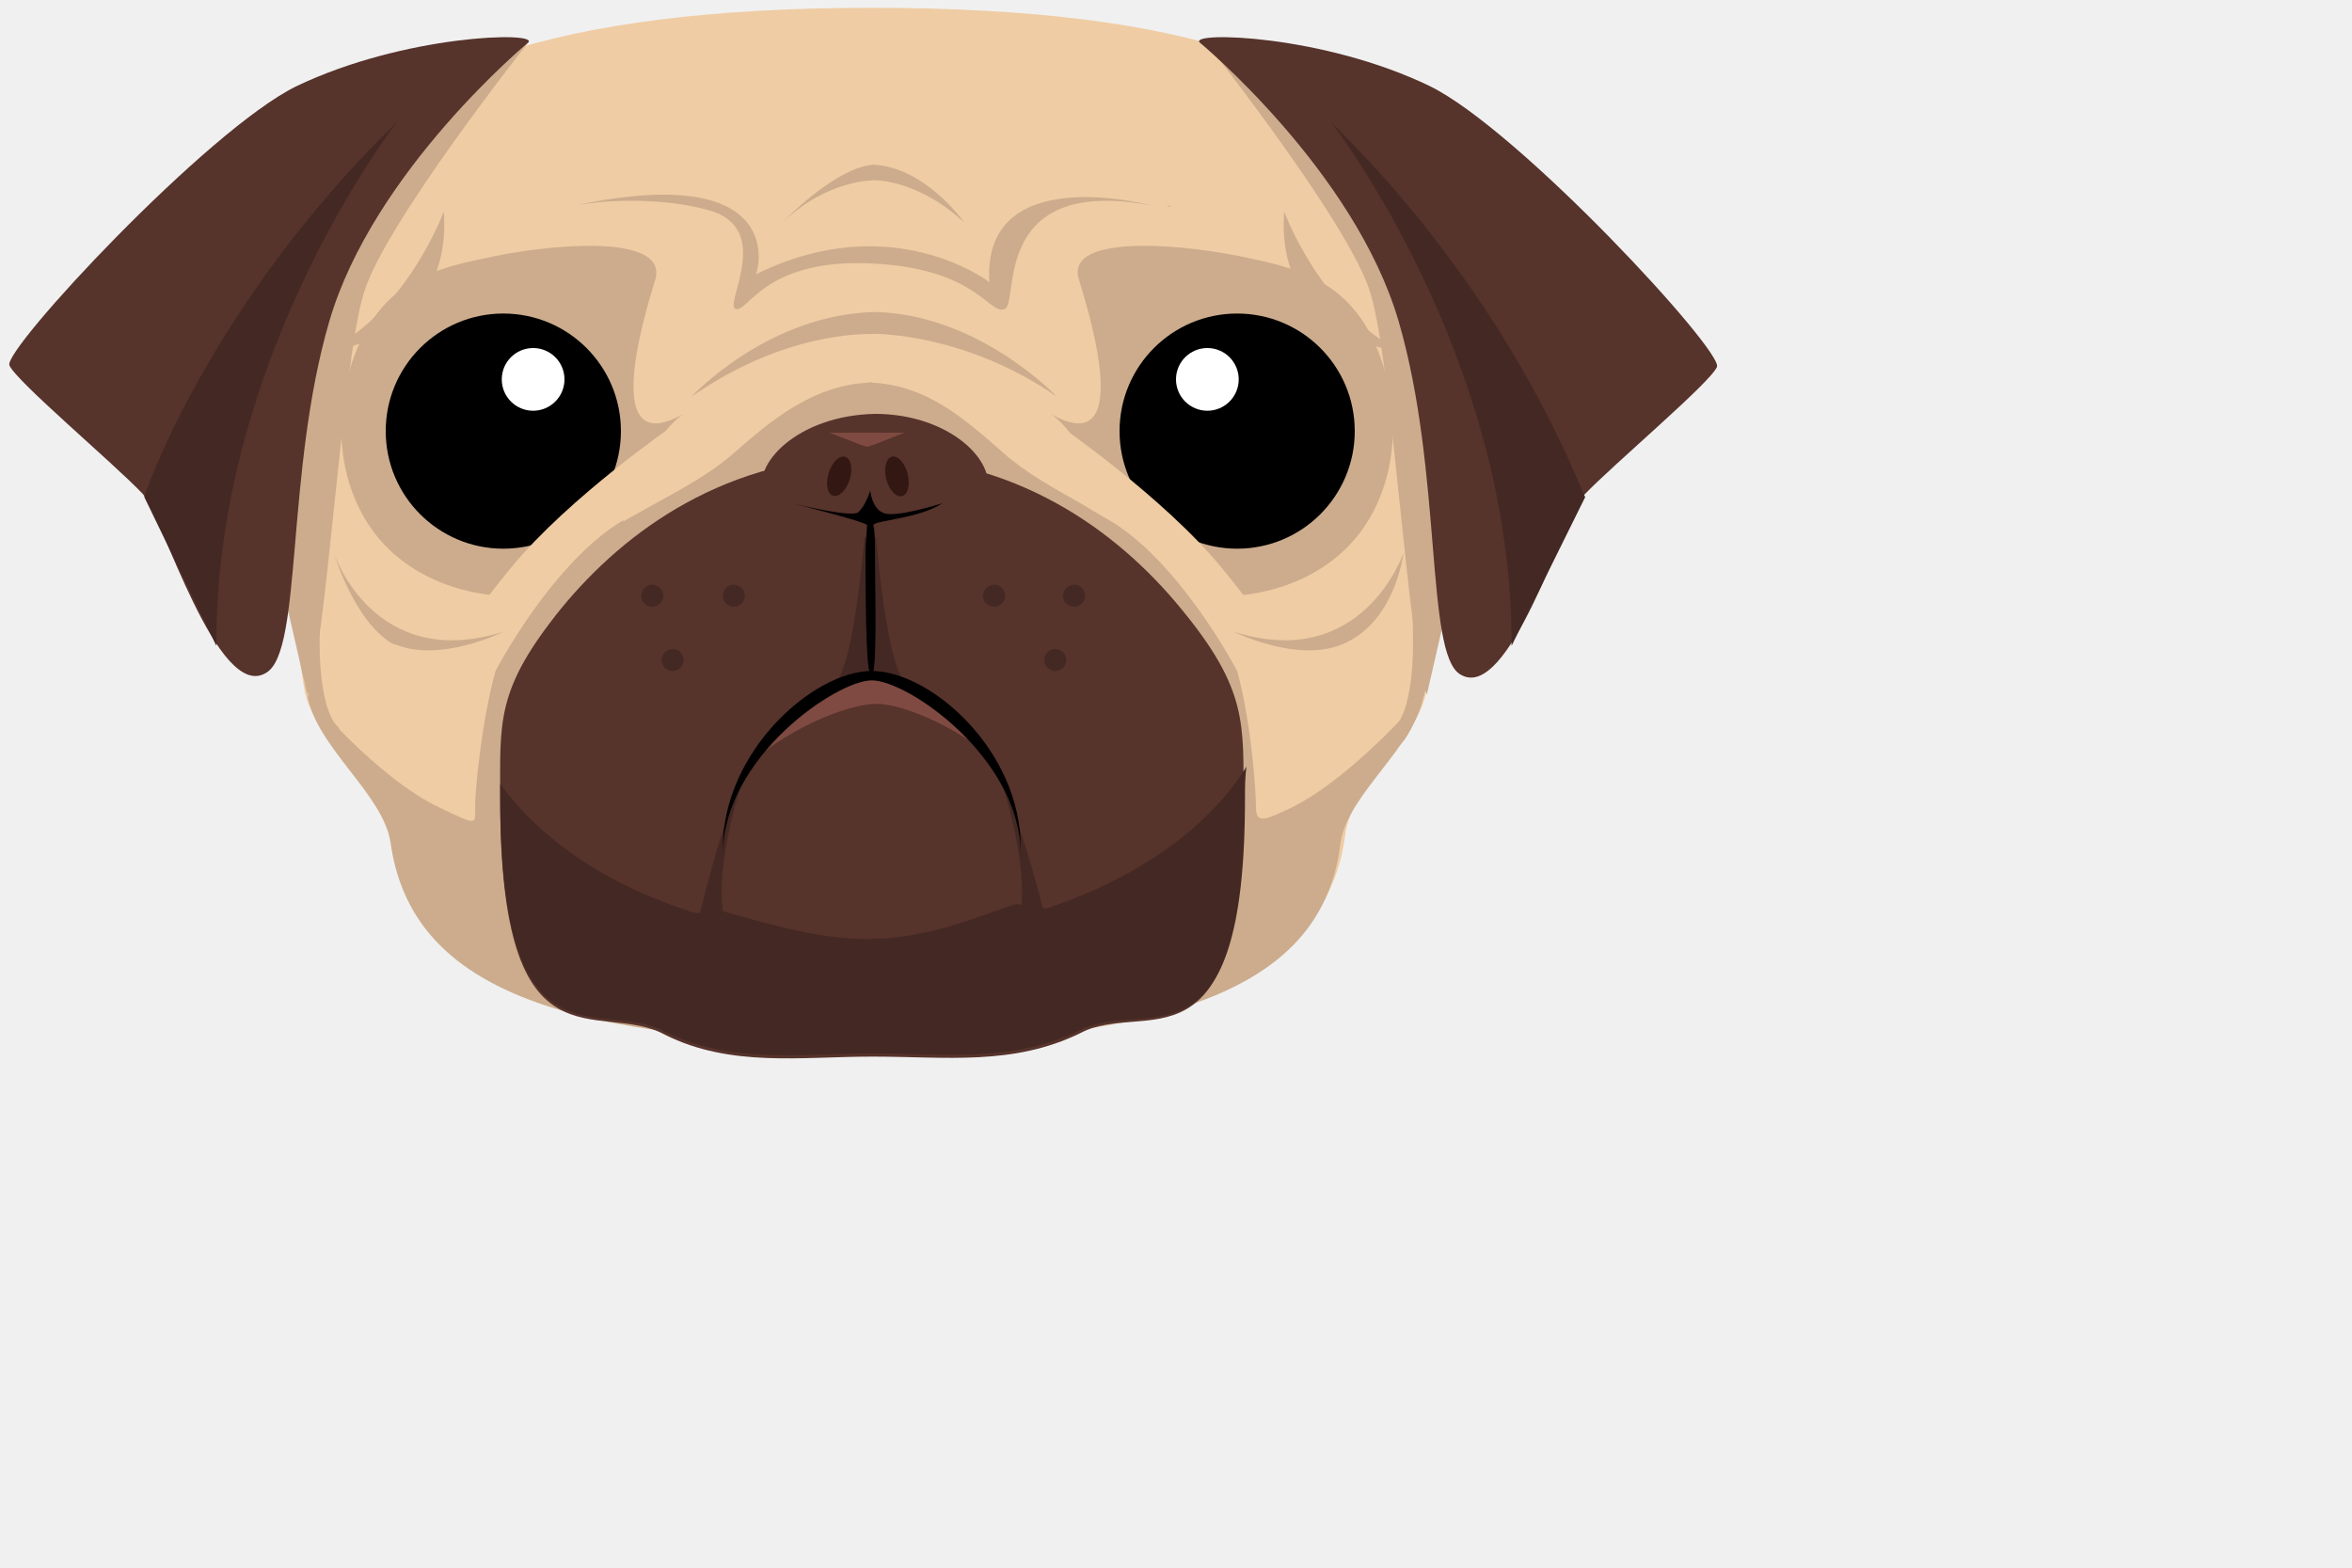
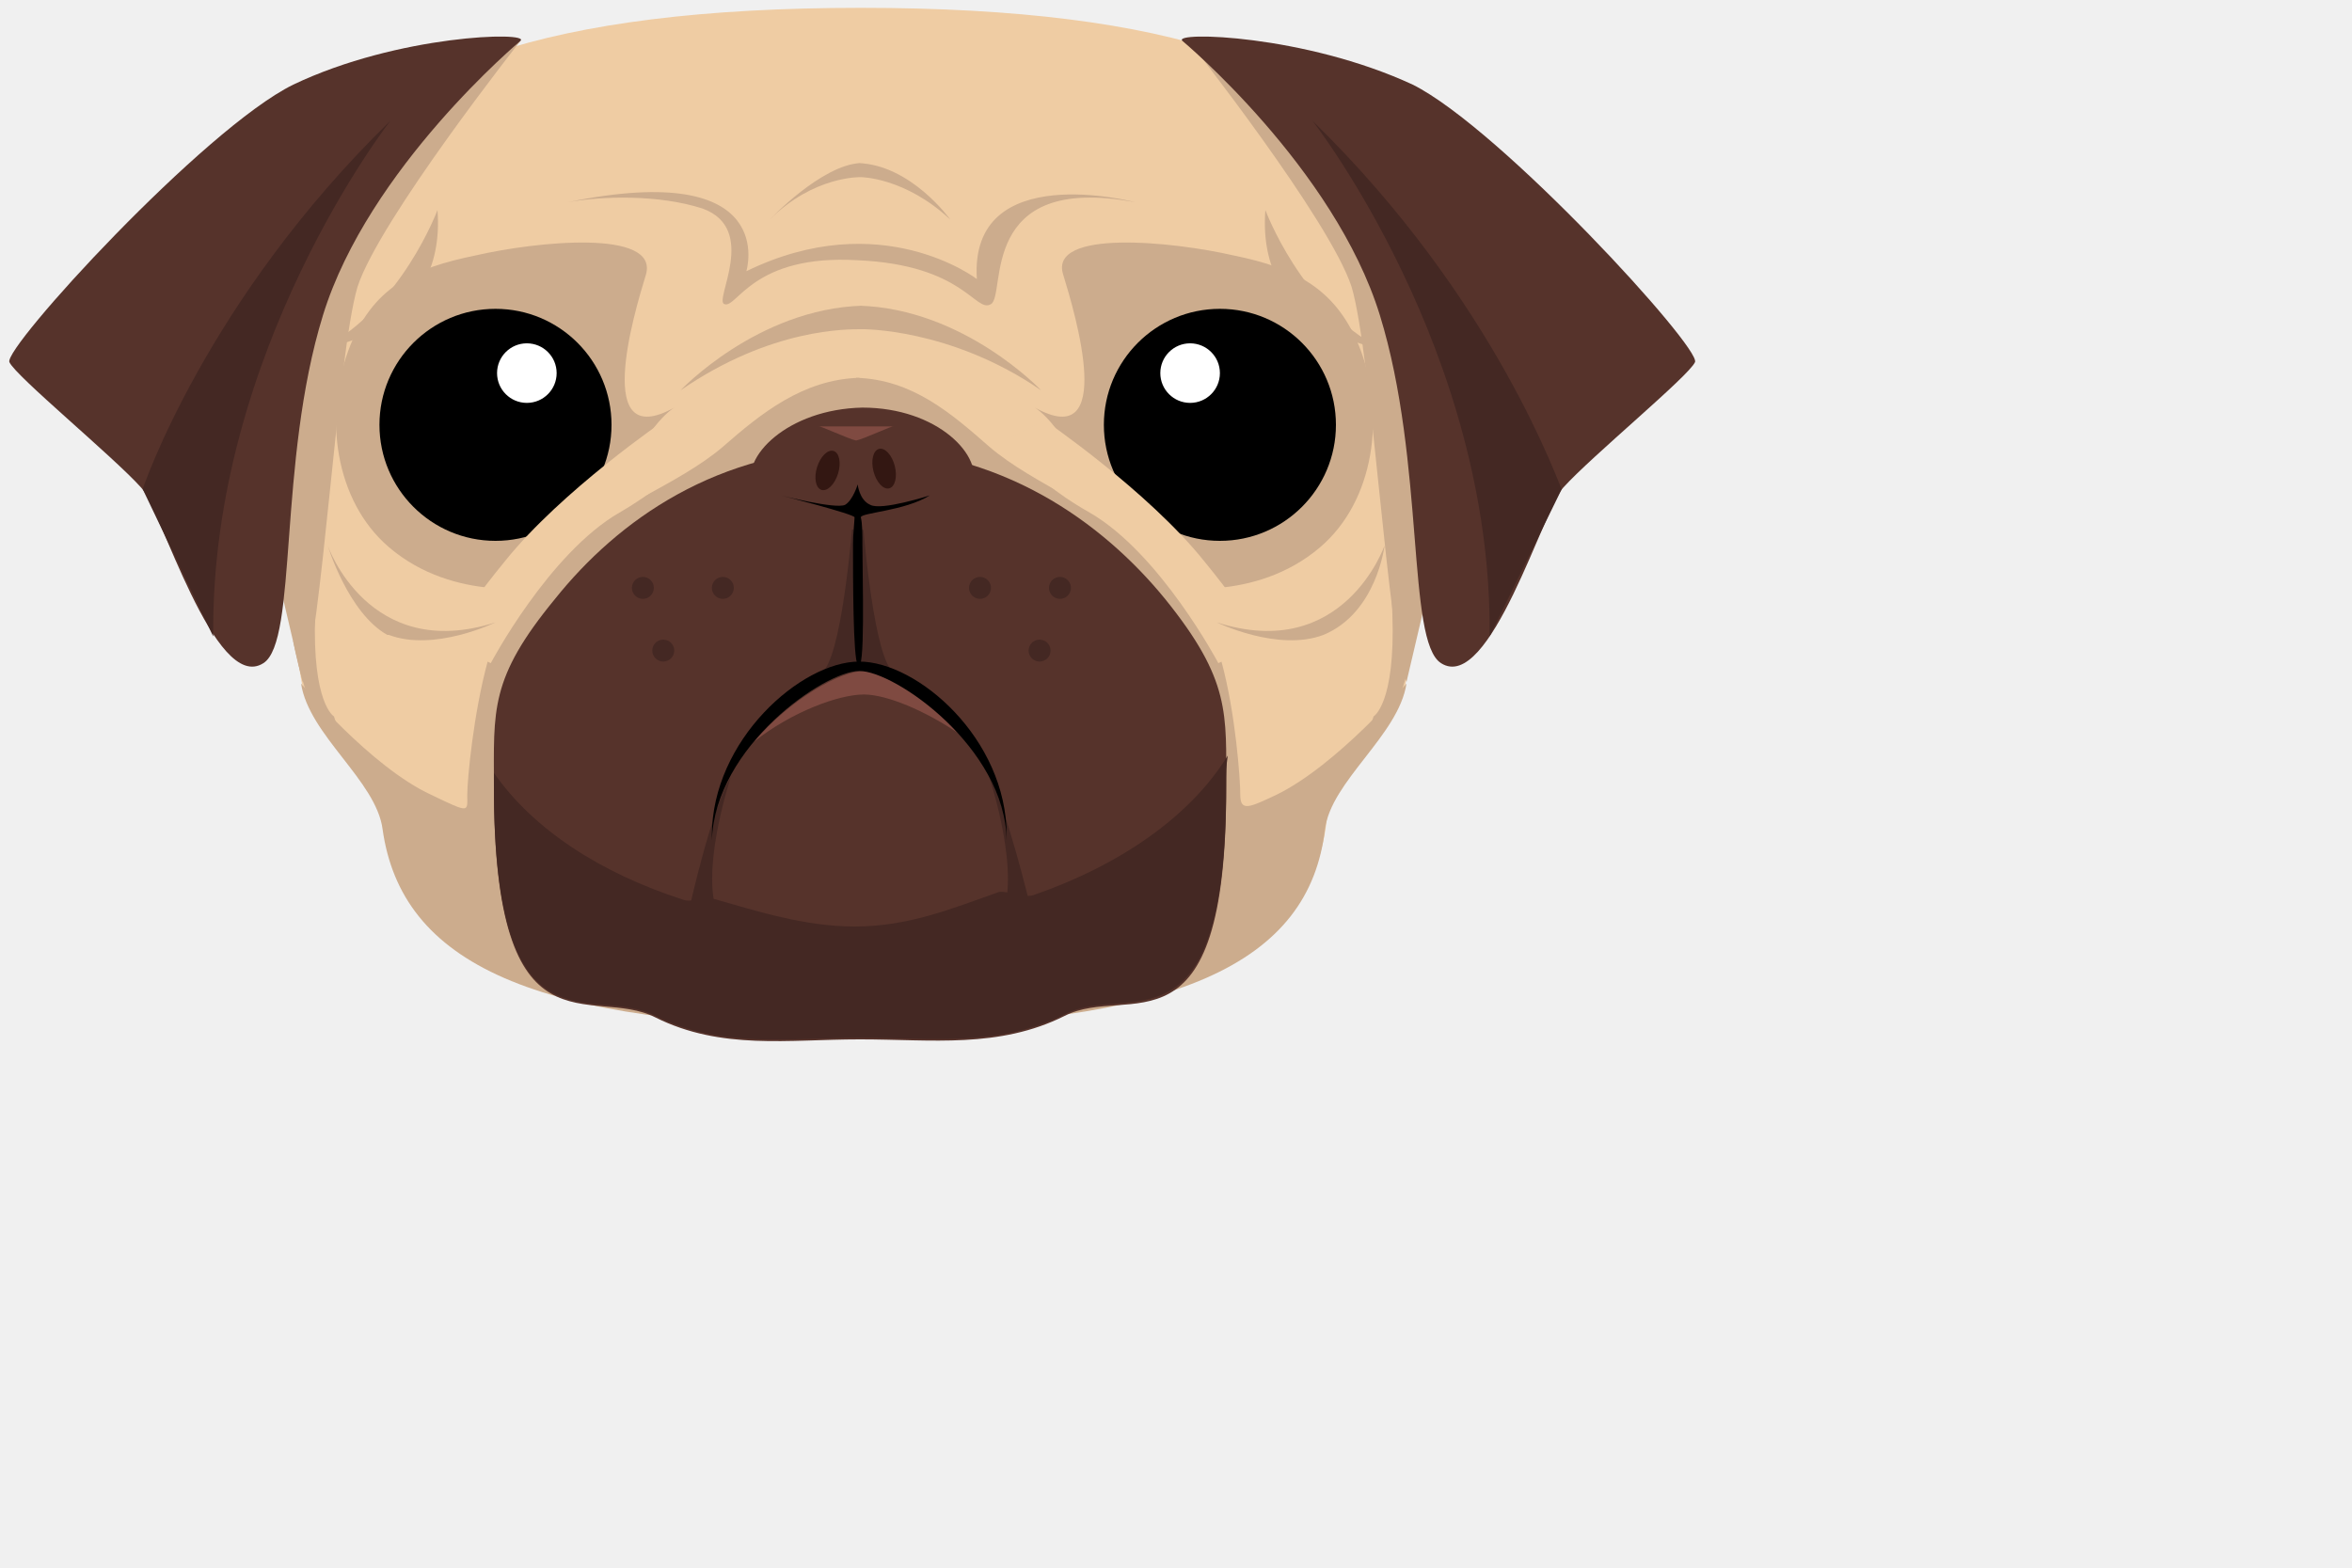
<svg xmlns="http://www.w3.org/2000/svg" version="1.1" id="logos" x="0px" y="0px" viewBox="0 0 150 100" enable-background="new 0 0 150 100" xml:space="preserve">
  <g id="modernizr">
</g>
  <g>
-     <path fill="#EFCCA3" d="M91.7,21.4c-0.2-3.7,0.3-7.1-1.4-9.9c-4.1-7-14.3-11-34.7-11v0.6h-0.4h0.4V0.5c-20.4,0-31.1,4.1-35.2,11.1   c-1.6,2.9-1.4,6.1-1.7,9.9c-0.2,3-1.5,6.1-0.9,9.5c0.7,4.4,0.9,8.8,1.6,12.9c0.5,3.3,5.1,6.1,5.5,9.3c1.2,8.7,10.2,12.7,30.6,12.7   v0.7h-0.5h0.1h0.5v-0.7c20.4,0,29.1-4,30.2-12.7c0.4-3.2,4.7-5.9,5.2-9.3c0.7-4.1,0.9-8.5,1.6-12.9C93.3,27.6,91.9,24.3,91.7,21.4z   " />
-     <path fill="#CCAC8D" d="M55.4,24.4c3.7,0.1,6.2,2.4,8.6,4.5c2.8,2.5,7.6,4.2,9.5,6.3c2,2.1,4.5,4.2,5.4,7.6   c0.9,3.3,1.2,7.6,1.2,8.7c0,1.1,0.6,0.8,2.3,0c4-2,8.4-7.2,8.4-7.2c-0.5,3.3-4.8,6.3-5.3,9.4c-1,8.7-9.4,12.8-30.3,12.8h-0.1l0,0   h0.5" />
-     <path fill="#CCAC8D" d="M68.8,17.8c0.8,2.6,3.5,11.6-1.8,8.6c0,0,2.2,1.3,3.6,6.1c1.4,4.8,4.9,5.4,4.9,5.4s5.7,1.1,9.9-2.5   c3.6-3.1,4.2-8.5,2.6-12.7c-1.5-4.1-4.2-5.4-8.2-6.2C75.9,15.6,67.9,14.8,68.8,17.8z" />
+     <path fill="#EFCCA3" d="M90.5,21.1c-0.2-3.7,0.3-7-1.3-9.7C85.1,4.5,75,0.5,54.9,0.5V1h-0.4h0.4V0.5c-20.1,0-30.7,4-34.7,11   c-1.6,2.8-1.4,6-1.7,9.7c-0.2,2.9-1.5,6-0.9,9.4c0.7,4.4,0.9,8.7,1.6,12.7c0.5,3.3,5,6,5.4,9.1c1.2,8.5,10.1,12.5,30.2,12.5v0.7   h-0.5h0.1h0.5v-0.7c20.1,0,28.7-3.9,29.7-12.5c0.4-3.2,4.6-5.9,5.1-9.1c0.7-4,0.9-8.4,1.6-12.7C92,27.2,90.6,24,90.5,21.1z" />
+     <path fill="#CCAC8D" d="M54.6,24.1c3.6,0.1,6.1,2.3,8.5,4.4c2.8,2.4,7.5,4.1,9.4,6.2c1.9,2.1,4.4,4.2,5.4,7.5   c0.9,3.3,1.2,7.5,1.2,8.5c0,1.1,0.6,0.8,2.3,0c3.9-1.9,8.3-7.1,8.3-7.1c-0.5,3.3-4.8,6.2-5.2,9.3c-1,8.5-9.3,12.6-29.8,12.6h-0.1   l0,0h0.5" />
+     <path fill="#CCAC8D" d="M67.8,17.5c0.8,2.6,3.4,11.4-1.8,8.5c0,0,2.2,1.3,3.5,6c1.4,4.8,4.9,5.4,4.9,5.4s5.6,1.1,9.8-2.5   c3.5-3,4.1-8.4,2.6-12.5c-1.5-4-4.2-5.3-8.1-6.1C74.8,15.4,66.9,14.6,67.8,17.5z" />
    <g>
-       <circle cx="78.9" cy="27.5" r="7.5" />
-       <circle fill="#FFFFFF" cx="77" cy="24.2" r="2" />
+       <circle cx="77.8" cy="27.1" r="7.4" />
+       <circle fill="#FFFFFF" cx="75.9" cy="23.8" r="1.9" />
    </g>
-     <path fill="#EFCCA3" d="M67.5,27.1c0,0,6.7,4.6,10.4,9.1c3.7,4.5,3.6,5.4,3.6,5.4l-2.6,1.2c0,0-3.7-7.1-8.3-9.7   c-4.7-2.6-5.2-4.8-5.2-4.8L67.5,27.1z" />
-     <path fill="#CCAC8D" d="M55.6,24.4c-3.7,0.1-6.4,2.4-8.8,4.5c-2.8,2.5-7.7,4.2-9.7,6.3c-2,2.1-4.6,4.2-5.5,7.6   c-0.9,3.3-1.3,7.6-1.3,8.7c0,1.1,0.2,1.2-2.3,0c-4-1.9-8.4-7.2-8.4-7.2c0.5,3.3,4.8,6.3,5.3,9.4c1.2,8.7,9.6,12.8,30.4,12.8h0.1   l0,0h0.3" />
-     <path fill="#56332B" d="M75.3,38.8c-4.1-5-10.6-9.7-19.7-9.7h-0.1l0,0c-9.1,0-15.6,4.7-19.7,9.7c-4.2,5.2-3.9,7.2-3.9,12.2   c0,17.8,6.3,12.7,10.5,15c4.2,2.1,8.7,1.4,13.2,1.4l0,0h0.1c4.6,0,8.9,0.6,13.2-1.5C73,63.7,79.3,69,79.3,51.1   C79.3,46.2,79.6,44,75.3,38.8z" />
-     <path fill="#442823" d="M55.2,33.5c0,0-0.6,8.2-1.8,9.9l2.2-0.5L55.2,33.5z" />
-     <path fill="#442823" d="M55.8,33.5c0,0,0.6,8.2,1.8,9.9l-2.2-0.5L55.8,33.5z" />
-     <path fill="#56332B" d="M48.7,31.6c-0.8-2,2.2-5.1,7.1-5.2c4.8,0,7.9,3.1,7.1,5.2c-0.8,2-3.9,2.6-7.1,2.7   C52.7,34.2,49.5,33.6,48.7,31.6z" />
-     <path d="M55.7,33.5c0-0.3,2.9-0.4,4.4-1.4c0,0-3.1,1-3.8,0.6c-0.7-0.3-0.8-1.4-0.8-1.4s-0.3,1-0.8,1.4c-0.6,0.3-4.2-0.6-4.2-0.6   s4.8,1.2,4.8,1.4s-0.1,1.1-0.1,1.7c0,2.1,0,7.4,0.3,7.8c0.5,0.8,0.3-5.7,0.3-7.8C55.8,34.5,55.8,33.9,55.7,33.5z" />
-     <path fill="#7F4A41" d="M55.9,44.9c1.4,0,4,1,6.3,2.6c-2.2-2.5-4.8-4.2-6.3-4.2c-1.5,0-4.8,1.9-7.1,4.6   C51.2,46.1,54.3,44.9,55.9,44.9z" />
-     <path fill="#442823" d="M55.3,59.9c-3.2,0-6.4-1-9.3-1.8c-0.6-0.2-1.2,0.3-1.8,0.1c-5.4-1.7-9.7-4.6-12.3-8.2c0,0.3,0,0.6,0,0.8   c0,17.8,6.3,12.8,10.5,15c4.2,2.1,8.7,1.4,13.2,1.4l0,0h0.1c4.6,0,8.9,0.6,13.2-1.5c4.2-2.1,10.5,3.1,10.5-14.8c0-0.7,0-1.4,0.1-2   c-2.5,4-7,7.1-12.6,9c-0.5,0.2-1.7-0.3-2.2-0.2C61.5,58.8,58.8,59.9,55.3,59.9z" />
-     <path fill="#442823" d="M47.2,50.3c0,0-2.1,6.4-0.7,9.2l-2-0.8C44.6,58.7,46,52.2,47.2,50.3z" />
-     <path fill="#442823" d="M64,50.3c0,0,2.1,6.4,0.7,9.2l2-0.8C66.7,58.7,65.1,52.2,64,50.3z" />
-     <path fill="#CCAC8D" d="M41.8,17.8c-0.8,2.6-3.5,11.6,1.8,8.6c0,0-2.2,1.3-3.6,6.1s-4.9,5.4-4.9,5.4s-5.7,1.1-9.9-2.5   c-3.6-3.1-4.2-8.5-2.6-12.7s4.2-5.4,8.2-6.2C34.7,15.6,42.6,14.8,41.8,17.8z" />
-     <path d="M55.6,43.4c2.3,0,9.4,4.9,9.5,11c0-0.1,0-0.2,0-0.3c0-6.3-5.8-11.3-9.5-11.3c-3.7,0-9.5,5.1-9.5,11.3c0,0.1,0,0.2,0,0.3   C46.2,48.3,53.3,43.4,55.6,43.4z" />
+     <path fill="#EFCCA3" d="M66.6,26.8c0,0,6.6,4.5,10.2,9c3.6,4.4,3.5,5.3,3.5,5.3l-2.6,1.2c0,0-3.7-7-8.2-9.6   c-4.6-2.6-5.1-4.8-5.1-4.8L66.6,26.8z" />
+     <path fill="#CCAC8D" d="M54.8,24.1c-3.6,0.1-6.3,2.3-8.7,4.4c-2.8,2.4-7.6,4.1-9.6,6.2c-1.9,2.1-4.5,4.2-5.4,7.5   c-0.9,3.3-1.3,7.5-1.3,8.5c0,1.1,0.2,1.2-2.3,0c-3.9-1.8-8.3-7.1-8.3-7.1c0.5,3.3,4.8,6.2,5.2,9.3c1.2,8.5,9.5,12.6,30,12.6h0.1   l0,0h0.3" />
+     <path fill="#56332B" d="M74.3,38.2c-4-4.9-10.5-9.6-19.4-9.6h-0.1l0,0c-9,0-15.4,4.6-19.4,9.6c-4.2,5.1-3.9,7.1-3.9,12   c0,17.6,6.2,12.6,10.3,14.7c4.2,2.1,8.5,1.4,13,1.4l0,0h0.1c4.5,0,8.8,0.6,13-1.5c4.1-2.1,10.3,3.1,10.3-14.5   C78.2,45.5,78.5,43.4,74.3,38.2z" />
+     <path fill="#442823" d="M54.4,33c0,0-0.6,8.1-1.8,9.7l2.2-0.5L54.4,33z" />
+     <path fill="#442823" d="M55,33c0,0,0.6,8.1,1.8,9.7l-2.2-0.5L55,33z" />
+     <path fill="#56332B" d="M48,31.1c-0.8-1.9,2.2-5,7-5.1c4.8,0,7.8,3.1,7,5.1s-3.9,2.6-7,2.7C51.9,33.7,48.8,33.1,48,31.1z" />
+     <path d="M54.9,33c0-0.3,2.8-0.4,4.4-1.4c0,0-3.1,1-3.8,0.6c-0.7-0.3-0.8-1.3-0.8-1.3s-0.3,1-0.8,1.3c-0.6,0.3-4.1-0.6-4.1-0.6   s4.7,1.2,4.7,1.4s-0.1,1.1-0.1,1.7c0,2.1,0,7.3,0.3,7.7c0.5,0.8,0.3-5.6,0.3-7.7C55,34.1,55,33.4,54.9,33z" />
+     <path fill="#7F4A41" d="M55.1,44.3c1.4,0,3.9,1,6.2,2.6c-2.2-2.4-4.8-4.1-6.2-4.1c-1.5,0-4.7,1.8-7,4.5   C50.5,45.4,53.5,44.3,55.1,44.3z" />
+     <path fill="#442823" d="M54.5,59.1c-3.2,0-6.3-1-9.1-1.8c-0.6-0.2-1.2,0.3-1.8,0.1c-5.3-1.7-9.6-4.5-12.1-8.1c0,0.3,0,0.6,0,0.8   c0,17.6,6.2,12.6,10.3,14.7c4.2,2.1,8.5,1.4,13,1.4l0,0h0.1c4.5,0,8.8,0.6,13-1.5c4.1-2.1,10.3,3,10.3-14.6c0-0.7,0-1.3,0.1-1.9   c-2.4,3.9-6.9,7-12.4,8.9c-0.5,0.2-1.7-0.3-2.2-0.2C60.6,58,57.9,59.1,54.5,59.1z" />
+     <path fill="#442823" d="M46.6,49.6c0,0-2.1,6.3-0.7,9L44,57.8C44,57.8,45.4,51.5,46.6,49.6z" />
+     <path fill="#442823" d="M63.1,49.6c0,0,2.1,6.3,0.7,9l1.9-0.8C65.7,57.8,64.2,51.5,63.1,49.6z" />
+     <path fill="#CCAC8D" d="M41.2,17.5c-0.8,2.6-3.4,11.4,1.8,8.5c0,0-2.2,1.3-3.5,6s-4.9,5.4-4.9,5.4s-5.6,1.1-9.8-2.5   c-3.5-3-4.1-8.4-2.6-12.5c1.5-4.1,4.2-5.3,8.1-6.1C34.2,15.4,42,14.6,41.2,17.5z" />
+     <path d="M54.8,42.8c2.3,0,9.3,4.9,9.4,10.8c0-0.1,0-0.2,0-0.3c0-6.2-5.7-11.1-9.4-11.1c-3.7,0-9.4,5-9.4,11.1c0,0.1,0,0.2,0,0.3   C45.6,47.6,52.6,42.8,54.8,42.8z" />
    <g>
-       <ellipse transform="matrix(0.9683 -0.2497 0.2497 0.9683 -5.7735 15.2374)" fill="#331712" cx="57.2" cy="30.4" rx="0.7" ry="1.3" />
-       <ellipse transform="matrix(0.2963 -0.9551 0.9551 0.2963 8.6315 72.4711)" fill="#331712" cx="53.5" cy="30.4" rx="1.3" ry="0.7" />
+       <ellipse transform="matrix(0.9683 -0.2497 0.2497 0.9683 -5.6927 15.023)" fill="#331712" cx="56.4" cy="29.9" rx="0.7" ry="1.3" />
+       <ellipse transform="matrix(0.2963 -0.9551 0.9551 0.2963 8.5088 71.4529)" fill="#331712" cx="52.7" cy="30" rx="1.3" ry="0.7" />
    </g>
    <g>
-       <circle cx="32.1" cy="27.5" r="7.5" />
-       <circle fill="#FFFFFF" cx="34" cy="24.2" r="2" />
+       <circle cx="31.6" cy="27.1" r="7.4" />
+       <circle fill="#FFFFFF" cx="33.6" cy="23.8" r="1.9" />
    </g>
    <g>
-       <path fill="#7F4A41" d="M57.8,27.6c0-0.1-2,0.8-2.5,0.9c-0.5-0.1-2.5-1-2.5-0.9c0,0,1.6,0,2.5,0C56.2,27.6,57.8,27.6,57.8,27.6z" />
+       <path fill="#7F4A41" d="M57,27.2c0-0.1-1.9,0.8-2.4,0.9c-0.5-0.1-2.4-1-2.4-0.9c0,0,1.6,0,2.4,0S57,27.2,57,27.2z" />
    </g>
-     <path fill="#EFCCA3" d="M43,27.1c0,0-6.7,4.6-10.4,9.1S29,41.6,29,41.6l2.6,1.2c0,0,3.7-7.1,8.3-9.7s5.2-4.8,5.2-4.8L43,27.1z" />
-     <path fill="#CCAC8D" d="M28.3,13.5c0,0-2.3,6.3-7.4,8.9C20.9,22.5,28.9,21.5,28.3,13.5z" />
-     <path fill="#CCAC8D" d="M81.9,13.5c0,0,2.3,6.3,7.4,8.9C89.3,22.5,81.3,21.5,81.9,13.5z" />
-     <path fill="#CCAC8D" d="M67.4,25.3c0,0-5-5.3-11.7-5.4l0,0c-0.1,0,0.2,0,0.1,0s0.1,0,0.1,0l0,0C49,20,44.1,25.3,44.1,25.3   c5.9-4.1,10.9-4,11.7-4l0,0l0,0l0,0l0,0C55.7,21.3,61.5,21.2,67.4,25.3z" />
-     <path fill="#CCAC8D" d="M61.5,14.2c0,0-2.5-3.6-5.9-3.7l0,0h0.1h0.1l0,0c-2.5,0.1-5.9,3.7-5.9,3.7c2.9-2.8,5.9-2.7,5.9-2.7l0,0l0,0   l0,0l0,0C55.7,11.5,58.5,11.4,61.5,14.2z" />
-     <path fill="#CCAC8D" d="M32.1,40.3c0,0-4,2-6.9,0.8l0,0h-0.1l0,0l0,0c-2.5-1.4-3.8-5.8-3.8-5.8S23.8,42.9,32.1,40.3z" />
-     <path fill="#CCAC8D" d="M78.7,40.3c0,0,4,2,6.9,0.8l0,0l0,0l0,0l0,0c3.4-1.4,3.9-5.8,3.9-5.8S86.9,42.9,78.7,40.3z" />
+     <path fill="#EFCCA3" d="M42.4,26.8c0,0-6.6,4.5-10.2,9c-3.6,4.4-3.5,5.3-3.5,5.3l2.6,1.2c0,0,3.7-7,8.2-9.6s5.1-4.8,5.1-4.8   L42.4,26.8z" />
+     <path fill="#CCAC8D" d="M27.9,13.4c0,0-2.3,6.2-7.3,8.8C20.6,22.2,28.5,21.2,27.9,13.4z" />
+     <path fill="#CCAC8D" d="M80.7,13.4c0,0,2.3,6.2,7.3,8.8C88,22.2,80.1,21.2,80.7,13.4z" />
+     <path fill="#CCAC8D" d="M66.4,24.9c0,0-4.9-5.2-11.6-5.4l0,0c-0.1,0,0.2,0,0.1,0c-0.1,0,0.1,0,0.1,0l0,0   c-6.7,0.2-11.6,5.4-11.6,5.4c5.8-4,10.7-3.9,11.6-3.9l0,0l0,0l0,0l0,0C54.9,21,60.6,20.9,66.4,24.9z" />
+     <path fill="#CCAC8D" d="M60.6,14c0,0-2.5-3.5-5.9-3.6l0,0h0.1h0.1l0,0c-2.5,0.1-5.8,3.6-5.8,3.6c2.8-2.8,5.8-2.7,5.8-2.7l0,0l0,0   l0,0l0,0C54.9,11.3,57.7,11.3,60.6,14z" />
+     <path fill="#CCAC8D" d="M31.6,39.7c0,0-3.9,1.9-6.8,0.8l0,0h-0.1l0,0l0,0c-2.5-1.4-3.8-5.7-3.8-5.7S23.5,42.3,31.6,39.7z" />
+     <path fill="#CCAC8D" d="M77.6,39.7c0,0,3.9,1.9,6.8,0.8l0,0l0,0l0,0l0,0c3.4-1.4,3.9-5.7,3.9-5.7S85.7,42.3,77.6,39.7z" />
    <g>
-       <path fill="#CCAC8D" d="M36.7,13.1c2.2-0.4,5.9-0.5,8.8,0.4c3.7,1.3,0.7,5.9,1.4,6.2c0.8,0.3,1.8-3.2,8.6-2.9    c6.9,0.3,7.6,3.4,8.6,2.9c0.9-0.5-0.9-8.5,9.3-6.6c0,0-10.8-2.9-10.3,4.9c0,0-6.2-4.8-14.9-0.5C48.3,17.5,50.5,10.2,36.7,13.1z" />
+       <path fill="#CCAC8D" d="M36.2,12.9c2.2-0.4,5.8-0.5,8.6,0.4c3.6,1.3,0.7,5.9,1.4,6.1c0.8,0.3,1.8-3.2,8.5-2.8    c6.8,0.3,7.5,3.4,8.5,2.8s-0.9-8.4,9.2-6.5c0,0-10.6-2.8-10.1,4.9c0,0-6.1-4.7-14.7-0.5C47.6,17.3,49.8,10.1,36.2,12.9z" />
    </g>
-     <path fill="#CCAC8D" d="M74.3,13.1c0.2,0,0.3,0.1,0.3,0.1C74.8,13.2,74.6,13.1,74.3,13.1z" />
-     <path fill="#CCAC8D" d="M33.7,2.7c0,0-9.2,11.6-10.5,16c-1.4,4.5-2.4,22.9-3.6,25.6L15.4,26l7.8-19L33.7,2.7z" />
-     <path fill="#CCAC8D" d="M76.9,2.7c0,0,9.2,11.6,10.5,16c1.4,4.5,2.4,22.9,3.6,25.6L95.2,26l-7.8-19L76.9,2.7z" />
-     <path fill="#56332B" d="M76.5,2.7c0,0,9.9,8.2,12.7,17.8s1.7,21.1,3.9,22.5c3.1,2,6.7-10.1,7.9-11.4c1.9-2,8.1-7.2,8.5-8.2   S96.9,8.3,91.2,5.5C84.4,2.2,75.9,2,76.5,2.7z" />
-     <path fill="#442823" d="M84.9,7.8c0,0,11.6,14.9,11.5,33.4l4.7-9.5C100.9,31.6,96.8,19.5,84.9,7.8z" />
-     <path fill="#56332B" d="M33.7,2.7c0,0-9.9,8.2-12.7,17.8S19.3,41.5,17,42.9c-3.1,2-6.7-10.1-7.9-11.4c-1.9-2-8.1-7.2-8.5-8.2   S13.2,8.3,18.9,5.5C25.8,2.2,34.3,2,33.7,2.7z" />
-     <path fill="#442823" d="M25.3,7.8c0,0-11.6,14.9-11.5,33.4l-4.6-9.5C9.2,31.6,13.3,19.5,25.3,7.8z" />
-     <path fill="#CCAC8D" d="M19,41.5c0,0,0.8,4.6,2.2,6c1.4,1.4,0.4-1.1,0.4-1.1s-1.4-0.8-1.2-6.6S19,41.5,19,41.5z" />
-     <path fill="#CCAC8D" d="M91.5,41.5c0,0-0.8,4.6-2.2,6c-1.4,1.4-0.4-1.1-0.4-1.1s1.4-0.8,1.2-6.6S91.5,41.5,91.5,41.5z" />
+     <path fill="#CCAC8D" d="M73.3,12.9c0.2,0,0.3,0.1,0.3,0.1S73.5,12.9,73.3,12.9z" />
+     <path fill="#CCAC8D" d="M33.2,2.6c0,0-9,11.4-10.4,15.7c-1.3,4.4-2.3,22.6-3.5,25.2l-4.2-17.9L22.8,7L33.2,2.6z" />
+     <path fill="#CCAC8D" d="M75.8,2.6c0,0,9,11.4,10.4,15.7c1.3,4.4,2.3,22.6,3.5,25.2l4.2-17.9L86.2,7L75.8,2.6z" />
+     <path fill="#56332B" d="M75.4,2.6c0,0,9.7,8.1,12.6,17.5s1.7,20.8,3.9,22.2c3.1,2,6.6-10,7.8-11.2c1.8-2,8-7.1,8.4-8   c0.4-0.9-12.4-14.9-18-17.7C83.2,2.2,74.8,2,75.4,2.6z" />
+     <path fill="#442823" d="M83.7,7.7c0,0,11.5,14.7,11.3,32.9l4.6-9.4C99.5,31.2,95.5,19.2,83.7,7.7z" />
+     <path fill="#56332B" d="M33.2,2.6c0,0-9.7,8.1-12.6,17.5S19,40.9,16.8,42.3c-3.1,2-6.6-10-7.8-11.2c-1.8-2-8-7.1-8.4-8   C0.2,22.2,13,8.2,18.7,5.4C25.4,2.2,33.8,2,33.2,2.6z" />
+     <path fill="#442823" d="M24.9,7.7c0,0-11.5,14.7-11.3,32.9l-4.5-9.4C9.1,31.2,13.1,19.2,24.9,7.7z" />
+     <path fill="#CCAC8D" d="M18.7,40.9c0,0,0.8,4.5,2.2,5.9c1.3,1.4,0.4-1.1,0.4-1.1s-1.4-0.8-1.2-6.5C20.4,33.5,18.7,40.9,18.7,40.9z" />
+     <path fill="#CCAC8D" d="M90.2,40.9c0,0-0.8,4.5-2.2,5.9c-1.3,1.4-0.4-1.1-0.4-1.1s1.4-0.8,1.2-6.5C88.5,33.5,90.2,40.9,90.2,40.9z" />
    <g>
-       <circle fill="#442823" cx="46.8" cy="38" r="0.7" />
-       <circle fill="#442823" cx="42.9" cy="42.1" r="0.7" />
-       <circle fill="#442823" cx="41.6" cy="38" r="0.7" />
+       <circle fill="#442823" cx="46.1" cy="37.5" r="0.7" />
+       <circle fill="#442823" cx="42.3" cy="41.5" r="0.7" />
+       <circle fill="#442823" cx="41" cy="37.5" r="0.7" />
    </g>
    <g>
-       <circle fill="#442823" cx="63.4" cy="38" r="0.7" />
-       <circle fill="#442823" cx="67.3" cy="42.1" r="0.7" />
-       <circle fill="#442823" cx="68.5" cy="38" r="0.7" />
+       <circle fill="#442823" cx="62.5" cy="37.5" r="0.7" />
+       <circle fill="#442823" cx="66.3" cy="41.5" r="0.7" />
+       <circle fill="#442823" cx="67.6" cy="37.5" r="0.7" />
    </g>
  </g>
</svg>
